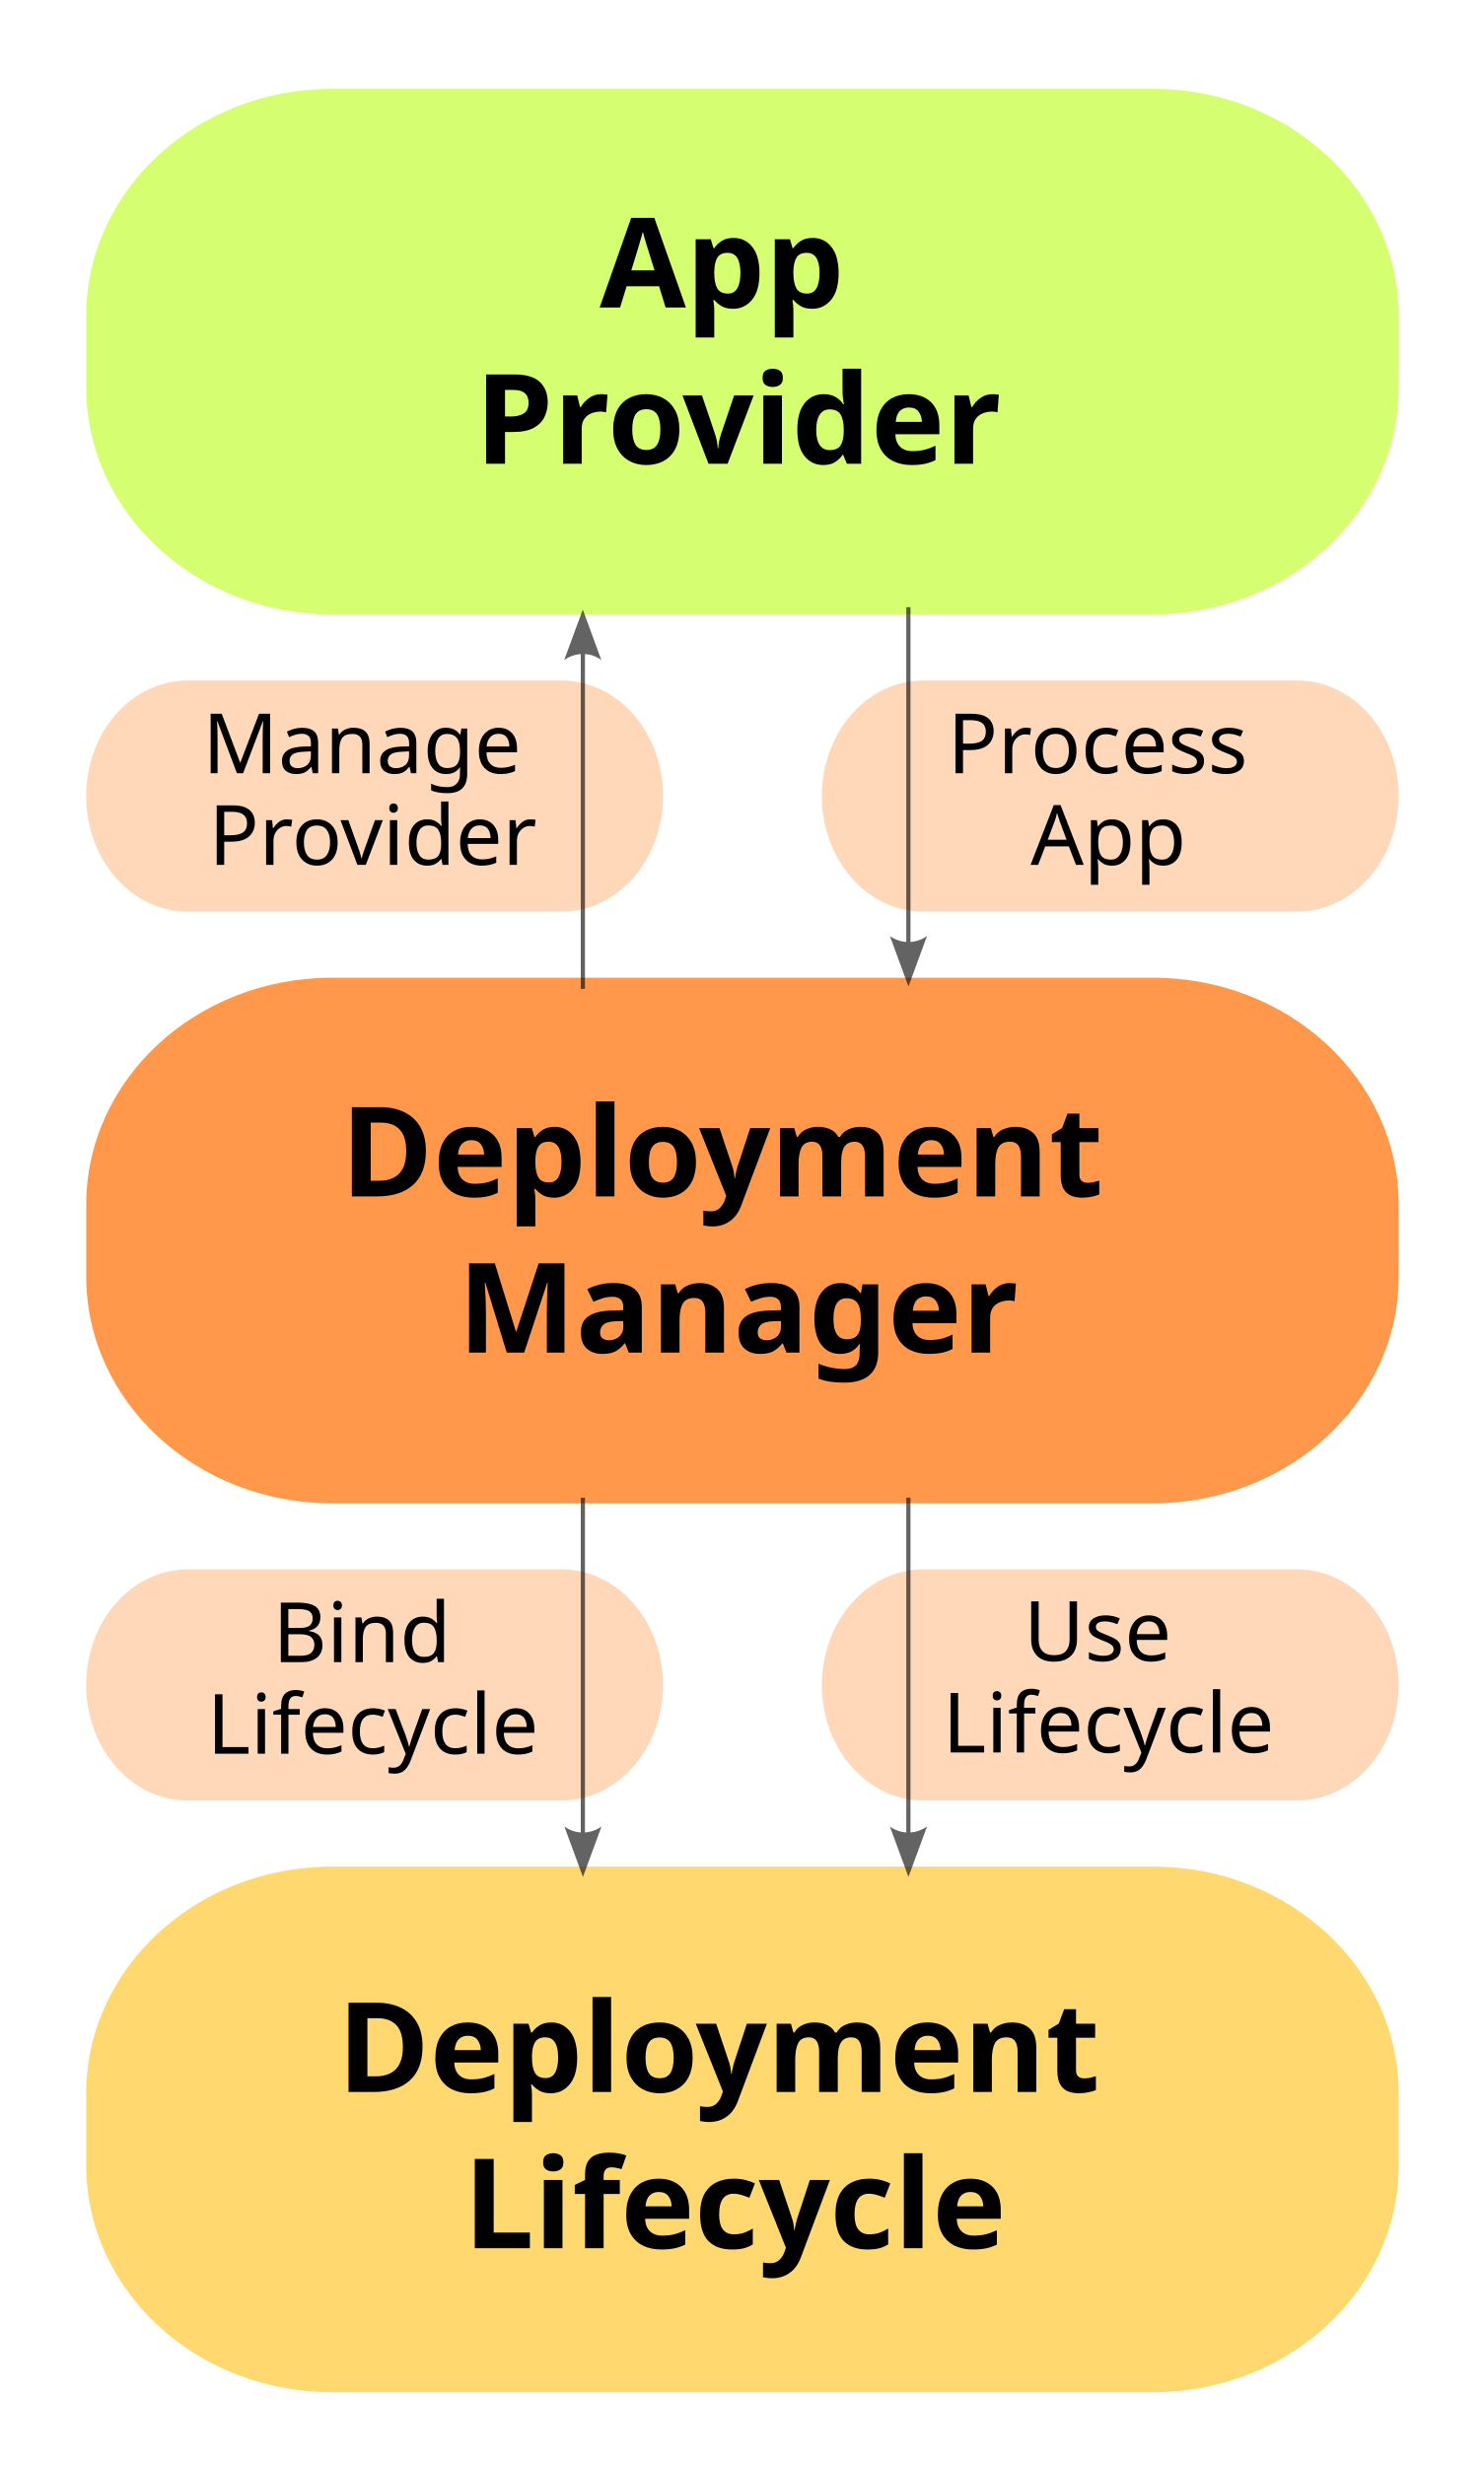
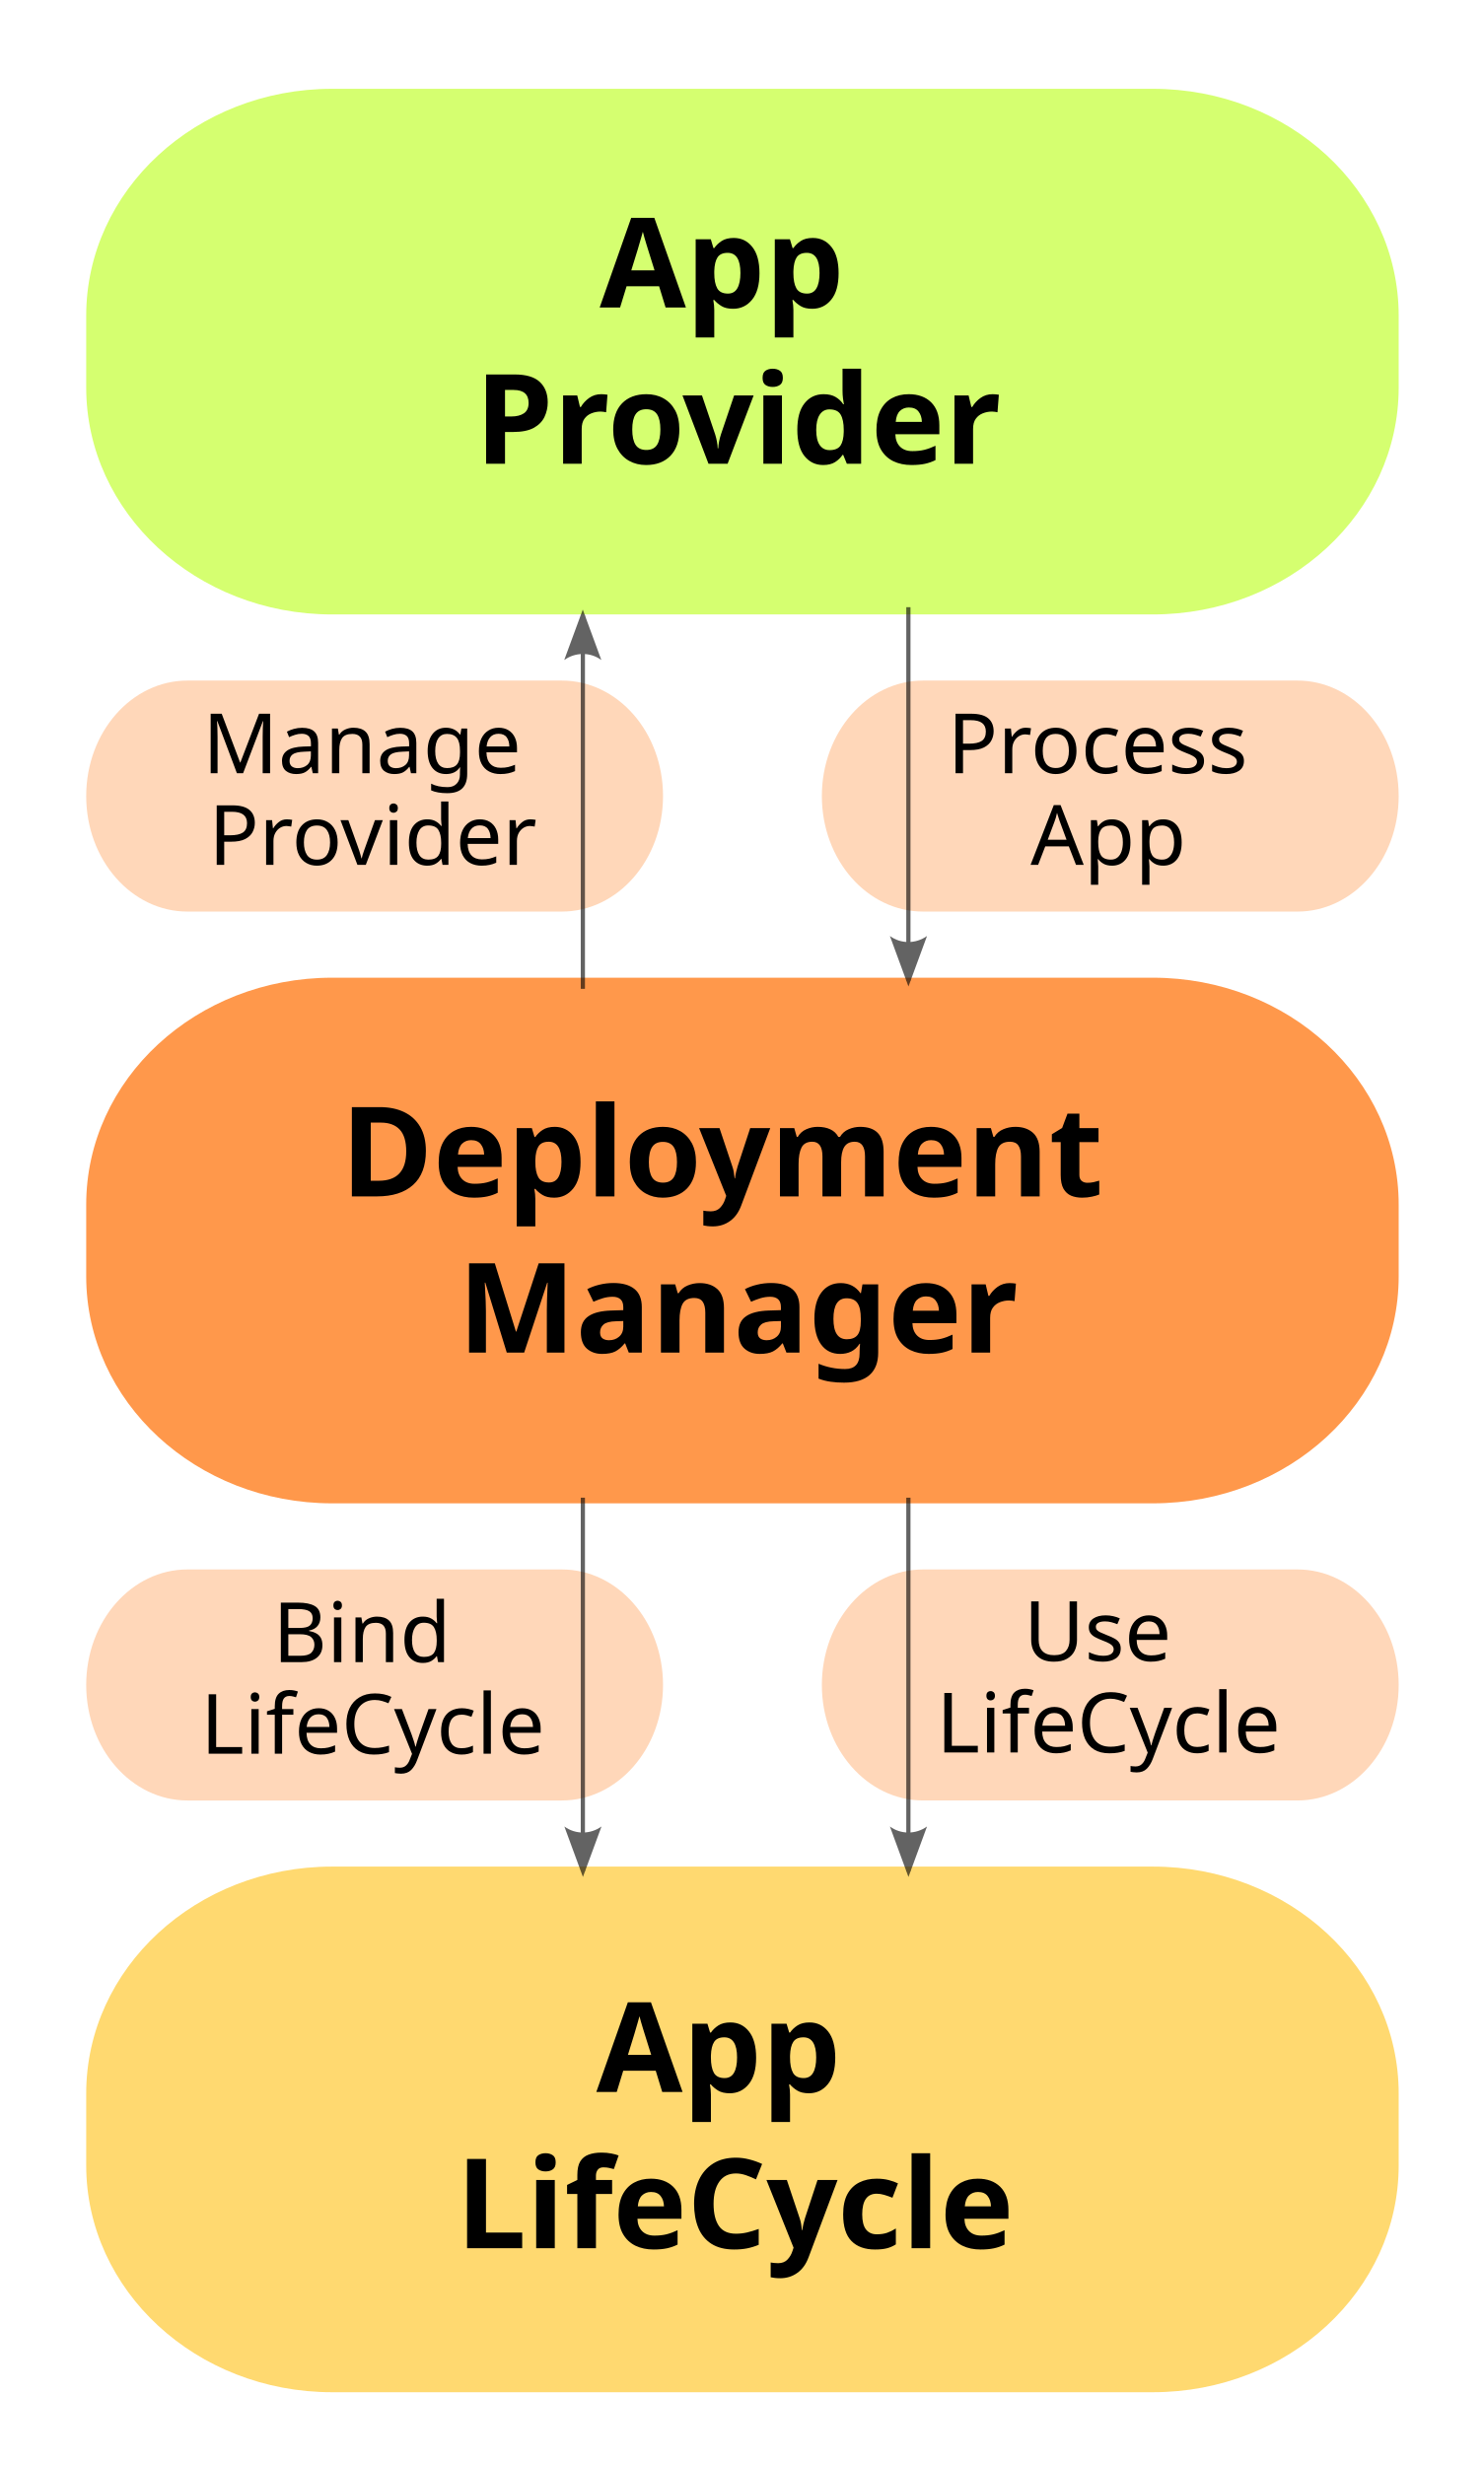
<svg xmlns="http://www.w3.org/2000/svg" width="439.37" height="729.921" viewBox="0 0 327 590" id="svg2" version="1.0">
  <defs id="defs182">
    <linearGradient id="linearGradient3424">
      <stop style="stop-color:#ff7107;stop-opacity:1;" offset="0" id="stop3426" />
      <stop style="stop-color:#ffeee0;stop-opacity:1;" offset="1" id="stop3428" />
    </linearGradient>
    <marker orient="auto" refY="0" refX="0" id="Arrow2Lstart" style="overflow:visible">
      <path id="path4328" style="font-size:12px;fill-rule:evenodd;stroke-width:0.625;stroke-linejoin:round" d="M 8.719,4.034 L -2.207,0.016 L 8.719,-4.002 C 6.973,-1.63 6.983,1.616 8.719,4.034 z" transform="matrix(1.1,0,0,1.1,1.1,0)" />
    </marker>
    <marker orient="auto" refY="0" refX="0" id="Arrow2Lend" style="overflow:visible">
      <path id="path3605" style="font-size:12px;fill-rule:evenodd;stroke-width:0.625;stroke-linejoin:round" d="M 8.719,4.034 L -2.207,0.016 L 8.719,-4.002 C 6.973,-1.63 6.983,1.616 8.719,4.034 z" transform="matrix(-1.1,0,0,-1.1,-1.1,0)" />
    </marker>
    <marker orient="auto" refY="0" refX="0" id="TriangleOutL" style="overflow:visible">
      <path id="path3727" d="M 5.77,0 L -2.88,5 L -2.88,-5 L 5.77,0 z" style="fill-rule:evenodd;stroke:#000000;stroke-width:1pt;marker-start:none" transform="scale(0.8,0.8)" />
    </marker>
    <marker orient="auto" refY="0" refX="0" id="Arrow1Lend" style="overflow:visible">
      <path id="path3587" d="M 0,0 L 5,-5 L -12.5,0 L 5,5 L 0,0 z" style="fill-rule:evenodd;stroke:#000000;stroke-width:1pt;marker-start:none" transform="matrix(-0.8,0,0,-0.8,-10,0)" />
    </marker>
  </defs>
  <g id="g4043" transform="matrix(1.157874,0,0,1.157874,-22.60579,-30.42965)">
    <g transform="translate(6.228752,5.190621)" id="g3432">
      <rect style="opacity:1;fill:#ff984b;fill-opacity:1;stroke:none;stroke-width:1.524;stroke-miterlimit:4;stroke-dasharray:none;stroke-dashoffset:0;stroke-opacity:1" id="rect2582" width="271.297" height="108.657" x="18.96" y="223.196" ry="46.921" rx="50.806" />
      <text id="text3275" style="font-size:25.838px;font-style:normal;font-variant:normal;font-weight:bold;font-stretch:normal;text-align:center;line-height:125%;writing-mode:lr-tb;text-anchor:middle;font-family:Sans;-inkscape-font-specification:Sans Bold" y="268.403" x="153.725">
        <tspan id="tspan3277" x="153.725" y="268.403">Deployment</tspan>
        <tspan x="153.725" y="300.7" id="tspan3378">Manager</tspan>
      </text>
    </g>
    <g transform="translate(62.97961,2.941349)" id="g3418">
      <rect rx="20.92" ry="46.921" y="347.771" x="-37.791" height="47.754" width="119.232" id="rect3380" style="opacity:1;fill:#ffd7b9;fill-opacity:1;stroke:none;stroke-width:1.524;stroke-miterlimit:4;stroke-dasharray:none;stroke-dashoffset:0;stroke-opacity:1" />
      <text x="21.439" y="366.928" style="font-size:17.216px;font-style:normal;font-variant:normal;font-weight:normal;font-stretch:normal;text-align:center;line-height:110%;writing-mode:lr-tb;text-anchor:middle;font-family:Sans;-inkscape-font-specification:Sans" id="text3382">
        <tspan id="tspan3386" y="366.928" x="21.439">Bind</tspan>
-         <tspan y="385.866" x="21.439" id="tspan3390">Lifecycle</tspan>
+         <tspan y="385.866" x="21.438" id="tspan3390">LifeCycle</tspan>
      </text>
    </g>
    <g transform="translate(2.107868,5.39481)" id="g3412">
      <rect style="opacity:1;fill:#ffd7b9;fill-opacity:1;stroke:none;stroke-width:1.524;stroke-miterlimit:4;stroke-dasharray:none;stroke-dashoffset:0;stroke-opacity:1" id="rect3392" width="119.232" height="47.754" x="175.145" y="345.317" ry="46.921" rx="20.92" />
      <text id="text3394" style="font-size:17.216px;font-style:normal;font-variant:normal;font-weight:normal;font-stretch:normal;text-align:center;line-height:110%;writing-mode:lr-tb;text-anchor:middle;font-family:Sans;-inkscape-font-specification:Sans" y="364.21" x="234.375">
        <tspan x="234.375" y="364.21" id="tspan3396">Use</tspan>
-         <tspan id="tspan3398" x="234.375" y="383.148">Lifecycle</tspan>
+         <tspan id="tspan3398" x="234.375" y="383.148">LifeCycle</tspan>
      </text>
    </g>
    <rect style="opacity:1;fill:#ffd970;fill-opacity:1;stroke:none;stroke-width:1.524;stroke-miterlimit:4;stroke-dasharray:none;stroke-dashoffset:0;stroke-opacity:1" id="rect3400" width="271.297" height="108.657" x="25.189" y="412.134" ry="46.921" rx="50.806" />
    <text id="text3402" style="font-size:25.838px;font-style:normal;font-variant:normal;font-weight:bold;font-stretch:normal;text-align:center;line-height:125%;writing-mode:lr-tb;text-anchor:middle;font-family:Sans;-inkscape-font-specification:Sans Bold" y="458.726" x="159.262">
-       <tspan x="159.262" y="458.726" id="tspan3406">Deployment</tspan>
-       <tspan id="tspan3410" x="159.262" y="491.023">Lifecycle</tspan>
+       <tspan x="159.262" y="458.726" id="tspan3406">App</tspan>
+       <tspan id="tspan3410" x="159.262" y="491.023">LifeCycle</tspan>
    </text>
    <g transform="translate(6.228752,-178.5576)" id="g3438">
      <rect rx="50.806" ry="46.921" y="223.196" x="18.96" height="108.657" width="271.297" id="rect3440" style="opacity:1;fill:#d5ff70;fill-opacity:1;stroke:none;stroke-width:1.524;stroke-miterlimit:4;stroke-dasharray:none;stroke-dashoffset:0;stroke-opacity:1" />
      <text x="153.725" y="268.403" style="font-size:25.838px;font-style:normal;font-variant:normal;font-weight:bold;font-stretch:normal;text-align:center;line-height:125%;writing-mode:lr-tb;text-anchor:middle;font-family:Sans;-inkscape-font-specification:Sans Bold" id="text3442">
        <tspan id="tspan3446" y="268.403" x="153.725">App</tspan>
        <tspan id="tspan3450" y="300.7" x="153.725">Provider</tspan>
      </text>
    </g>
    <g id="g3452" transform="translate(62.97961,-180.8069)">
      <rect style="opacity:1;fill:#ffd7b9;fill-opacity:1;stroke:none;stroke-width:1.524;stroke-miterlimit:4;stroke-dasharray:none;stroke-dashoffset:0;stroke-opacity:1" id="rect3454" width="119.232" height="47.754" x="-37.791" y="347.771" ry="46.921" rx="20.92" />
      <text id="text3456" style="font-size:17.216px;font-style:normal;font-variant:normal;font-weight:normal;font-stretch:normal;text-align:center;line-height:110%;writing-mode:lr-tb;text-anchor:middle;font-family:Sans;-inkscape-font-specification:Sans" y="366.928" x="21.439">
        <tspan id="tspan3478" x="21.438" y="366.928">Manage</tspan>
        <tspan id="tspan3482" x="21.439" y="385.866">Provider</tspan>
      </text>
    </g>
    <g transform="translate(215.044,-180.8069)" id="g3462">
      <rect rx="20.92" ry="46.921" y="347.771" x="-37.791" height="47.754" width="119.232" id="rect3464" style="opacity:1;fill:#ffd7b9;fill-opacity:1;stroke:none;stroke-width:1.524;stroke-miterlimit:4;stroke-dasharray:none;stroke-dashoffset:0;stroke-opacity:1" />
      <text x="21.439" y="366.928" style="font-size:17.216px;font-style:normal;font-variant:normal;font-weight:normal;font-stretch:normal;text-align:center;line-height:110%;writing-mode:lr-tb;text-anchor:middle;font-family:Sans;-inkscape-font-specification:Sans" id="text3466">
        <tspan y="366.928" x="21.439" id="tspan3470">Process</tspan>
        <tspan id="tspan3474" y="385.866" x="21.438">App</tspan>
      </text>
    </g>
    <path style="opacity:0.613;fill:none;fill-rule:evenodd;stroke:#000000;stroke-width:0.868;stroke-linecap:butt;stroke-linejoin:miter;marker-end:url(#Arrow2Lend);stroke-miterlimit:4;stroke-dasharray:none;stroke-opacity:1" d="M 195.138,151.796 L 195.138,229.046" id="path4023" />
    <path style="opacity:0.613;fill:none;fill-rule:evenodd;stroke:#000000;stroke-width:0.868;stroke-linecap:butt;stroke-linejoin:miter;marker-end:url(#Arrow2Lend);stroke-miterlimit:4;stroke-dasharray:none;stroke-opacity:1" d="M 127.849,230.688 L 127.849,153.438" id="path4037" />
    <path style="opacity:0.613;fill:none;fill-rule:evenodd;stroke:#000000;stroke-width:0.868;stroke-linecap:butt;stroke-linejoin:miter;marker-end:url(#Arrow2Lend);stroke-miterlimit:4;stroke-dasharray:none;stroke-opacity:1" d="M 195.138,335.878 L 195.138,413.127" id="path4039" />
    <path style="opacity:0.613;fill:none;fill-rule:evenodd;stroke:#000000;stroke-width:0.868;stroke-linecap:butt;stroke-linejoin:miter;marker-end:url(#Arrow2Lend);stroke-miterlimit:4;stroke-dasharray:none;stroke-opacity:1" d="M 127.849,335.878 L 127.849,413.127" id="path4041" />
  </g>
</svg>
